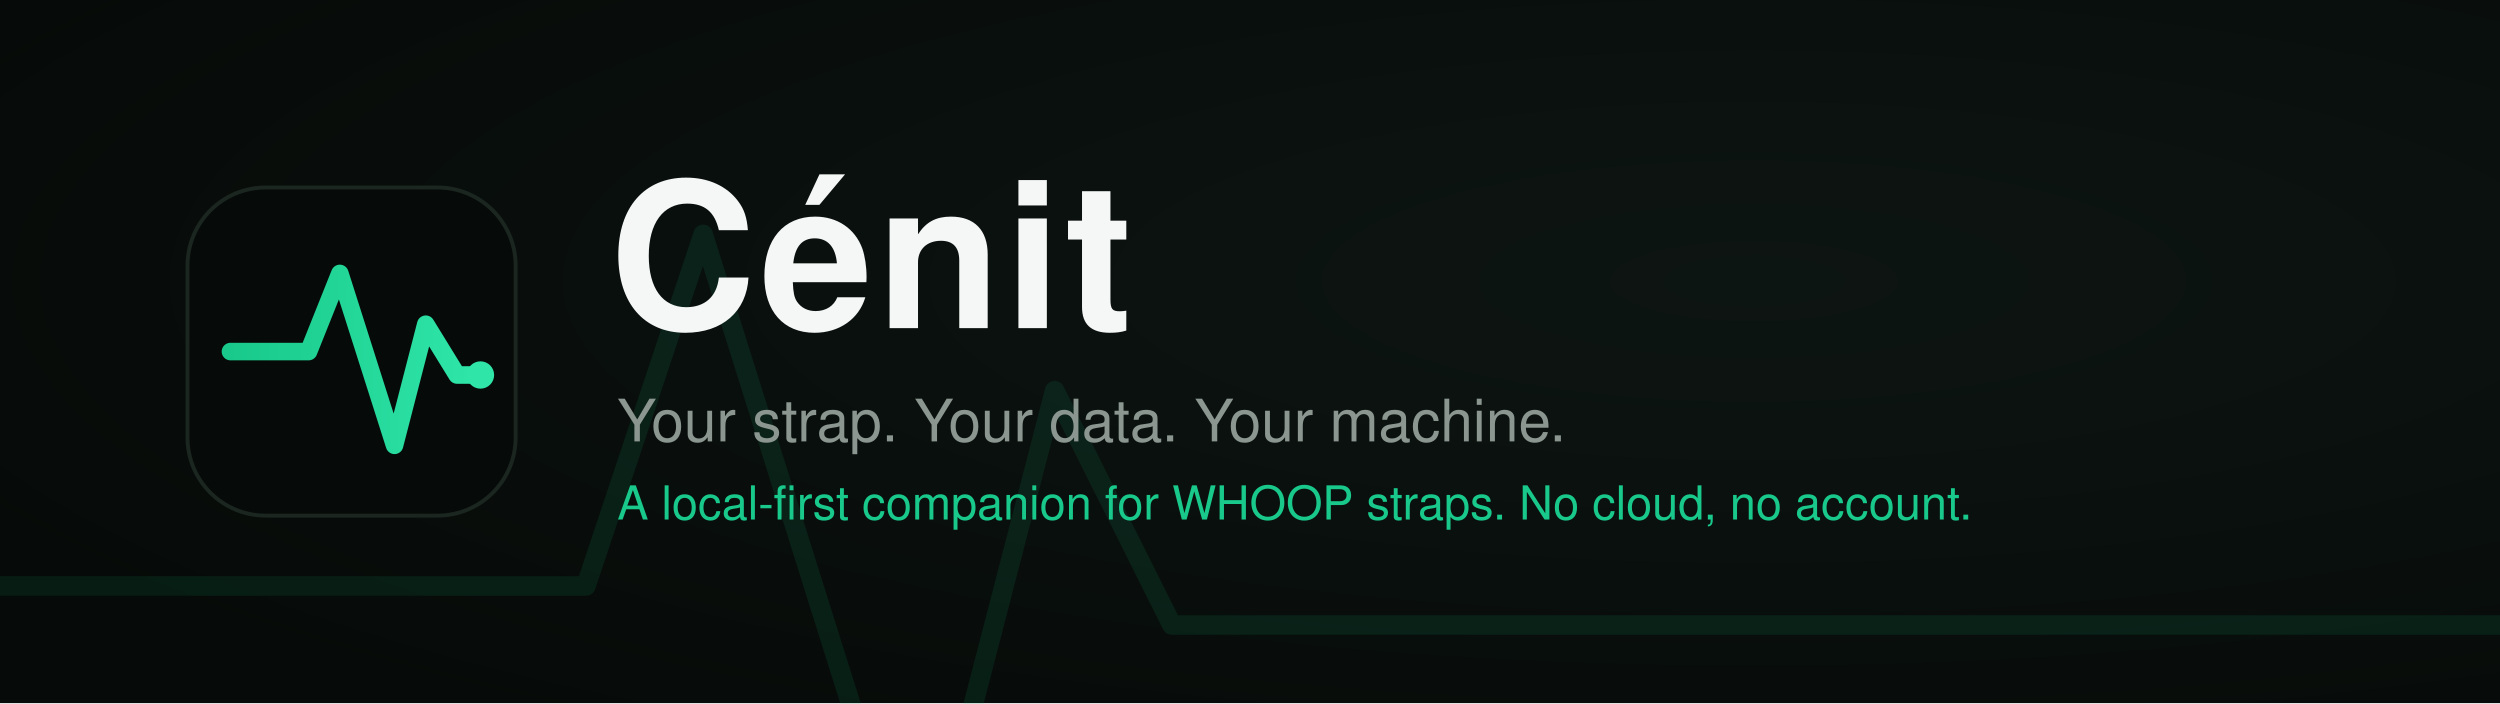
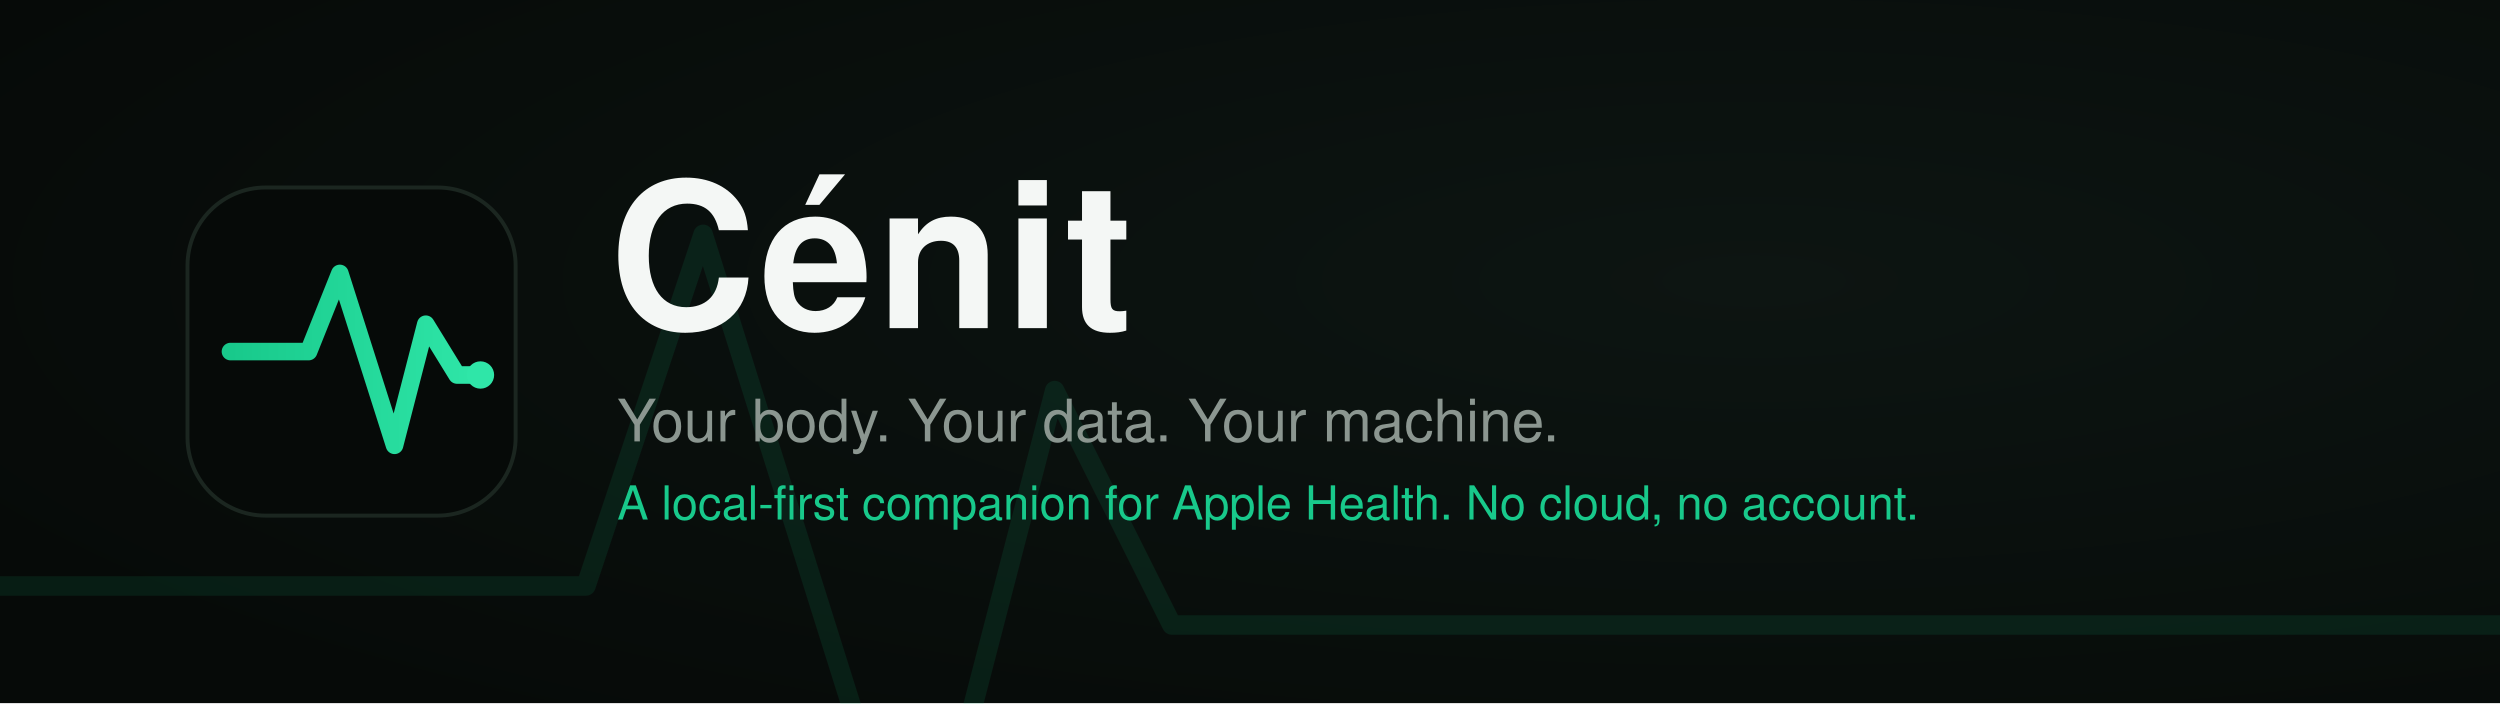
<svg xmlns="http://www.w3.org/2000/svg" width="1280" height="360" viewBox="0 0 1280 360">
  <defs>
    <linearGradient id="pulse" x1="0" y1="0" x2="1" y2="0">
      <stop offset="0" stop-color="#18C98B" />
      <stop offset="1" stop-color="#2FE6A8" />
    </linearGradient>
    <radialGradient id="bg" cx="0.7" cy="0.4" r="0.8">
      <stop offset="0" stop-color="#0D1512" />
      <stop offset="1" stop-color="#060A08" />
    </radialGradient>
  </defs>
  <rect width="1280" height="360" fill="url(#bg)" />
  <path d="M0 300 H300 L360 120 L470 470 L540 200 L600 320 H1280" fill="none" stroke="#18C98B" stroke-opacity="0.10" stroke-width="10" stroke-linecap="round" stroke-linejoin="round" />
  <g transform="translate(96,96)">
    <rect width="168" height="168" rx="40" fill="#060A08" stroke="#1B2620" stroke-width="2" />
    <path d="M22 84 H62 L78 44 L106 132 L122 70 L138 96 H150" fill="none" stroke="url(#pulse)" stroke-width="9" stroke-linecap="round" stroke-linejoin="round" transform="translate(0,0) scale(1)" />
    <circle cx="150" cy="96" r="7" fill="#2FE6A8" />
  </g>
  <text x="312" y="168" font-family="-apple-system, Helvetica, Arial, sans-serif" font-size="104" font-weight="800" fill="#F4F7F5" letter-spacing="2">Cénit</text>
-   <text x="316" y="226" font-family="-apple-system, Helvetica, Arial, sans-serif" font-size="30" font-weight="500" fill="#8B9690">Your strap. Your data. Your machine.</text>
-   <text x="316" y="266" font-family="-apple-system, Helvetica, Arial, sans-serif" font-size="24" font-weight="500" fill="#18C98B">A local-first companion for WHOOP straps. No cloud, no account.</text>
+   <text x="316" y="226" font-family="-apple-system, Helvetica, Arial, sans-serif" font-size="30" font-weight="500" fill="#8B9690">Your body. Your data. Your machine.</text>
+   <text x="316" y="266" font-family="-apple-system, Helvetica, Arial, sans-serif" font-size="24" font-weight="500" fill="#18C98B">A local-first companion for Apple Health. No cloud, no account.</text>
</svg>
